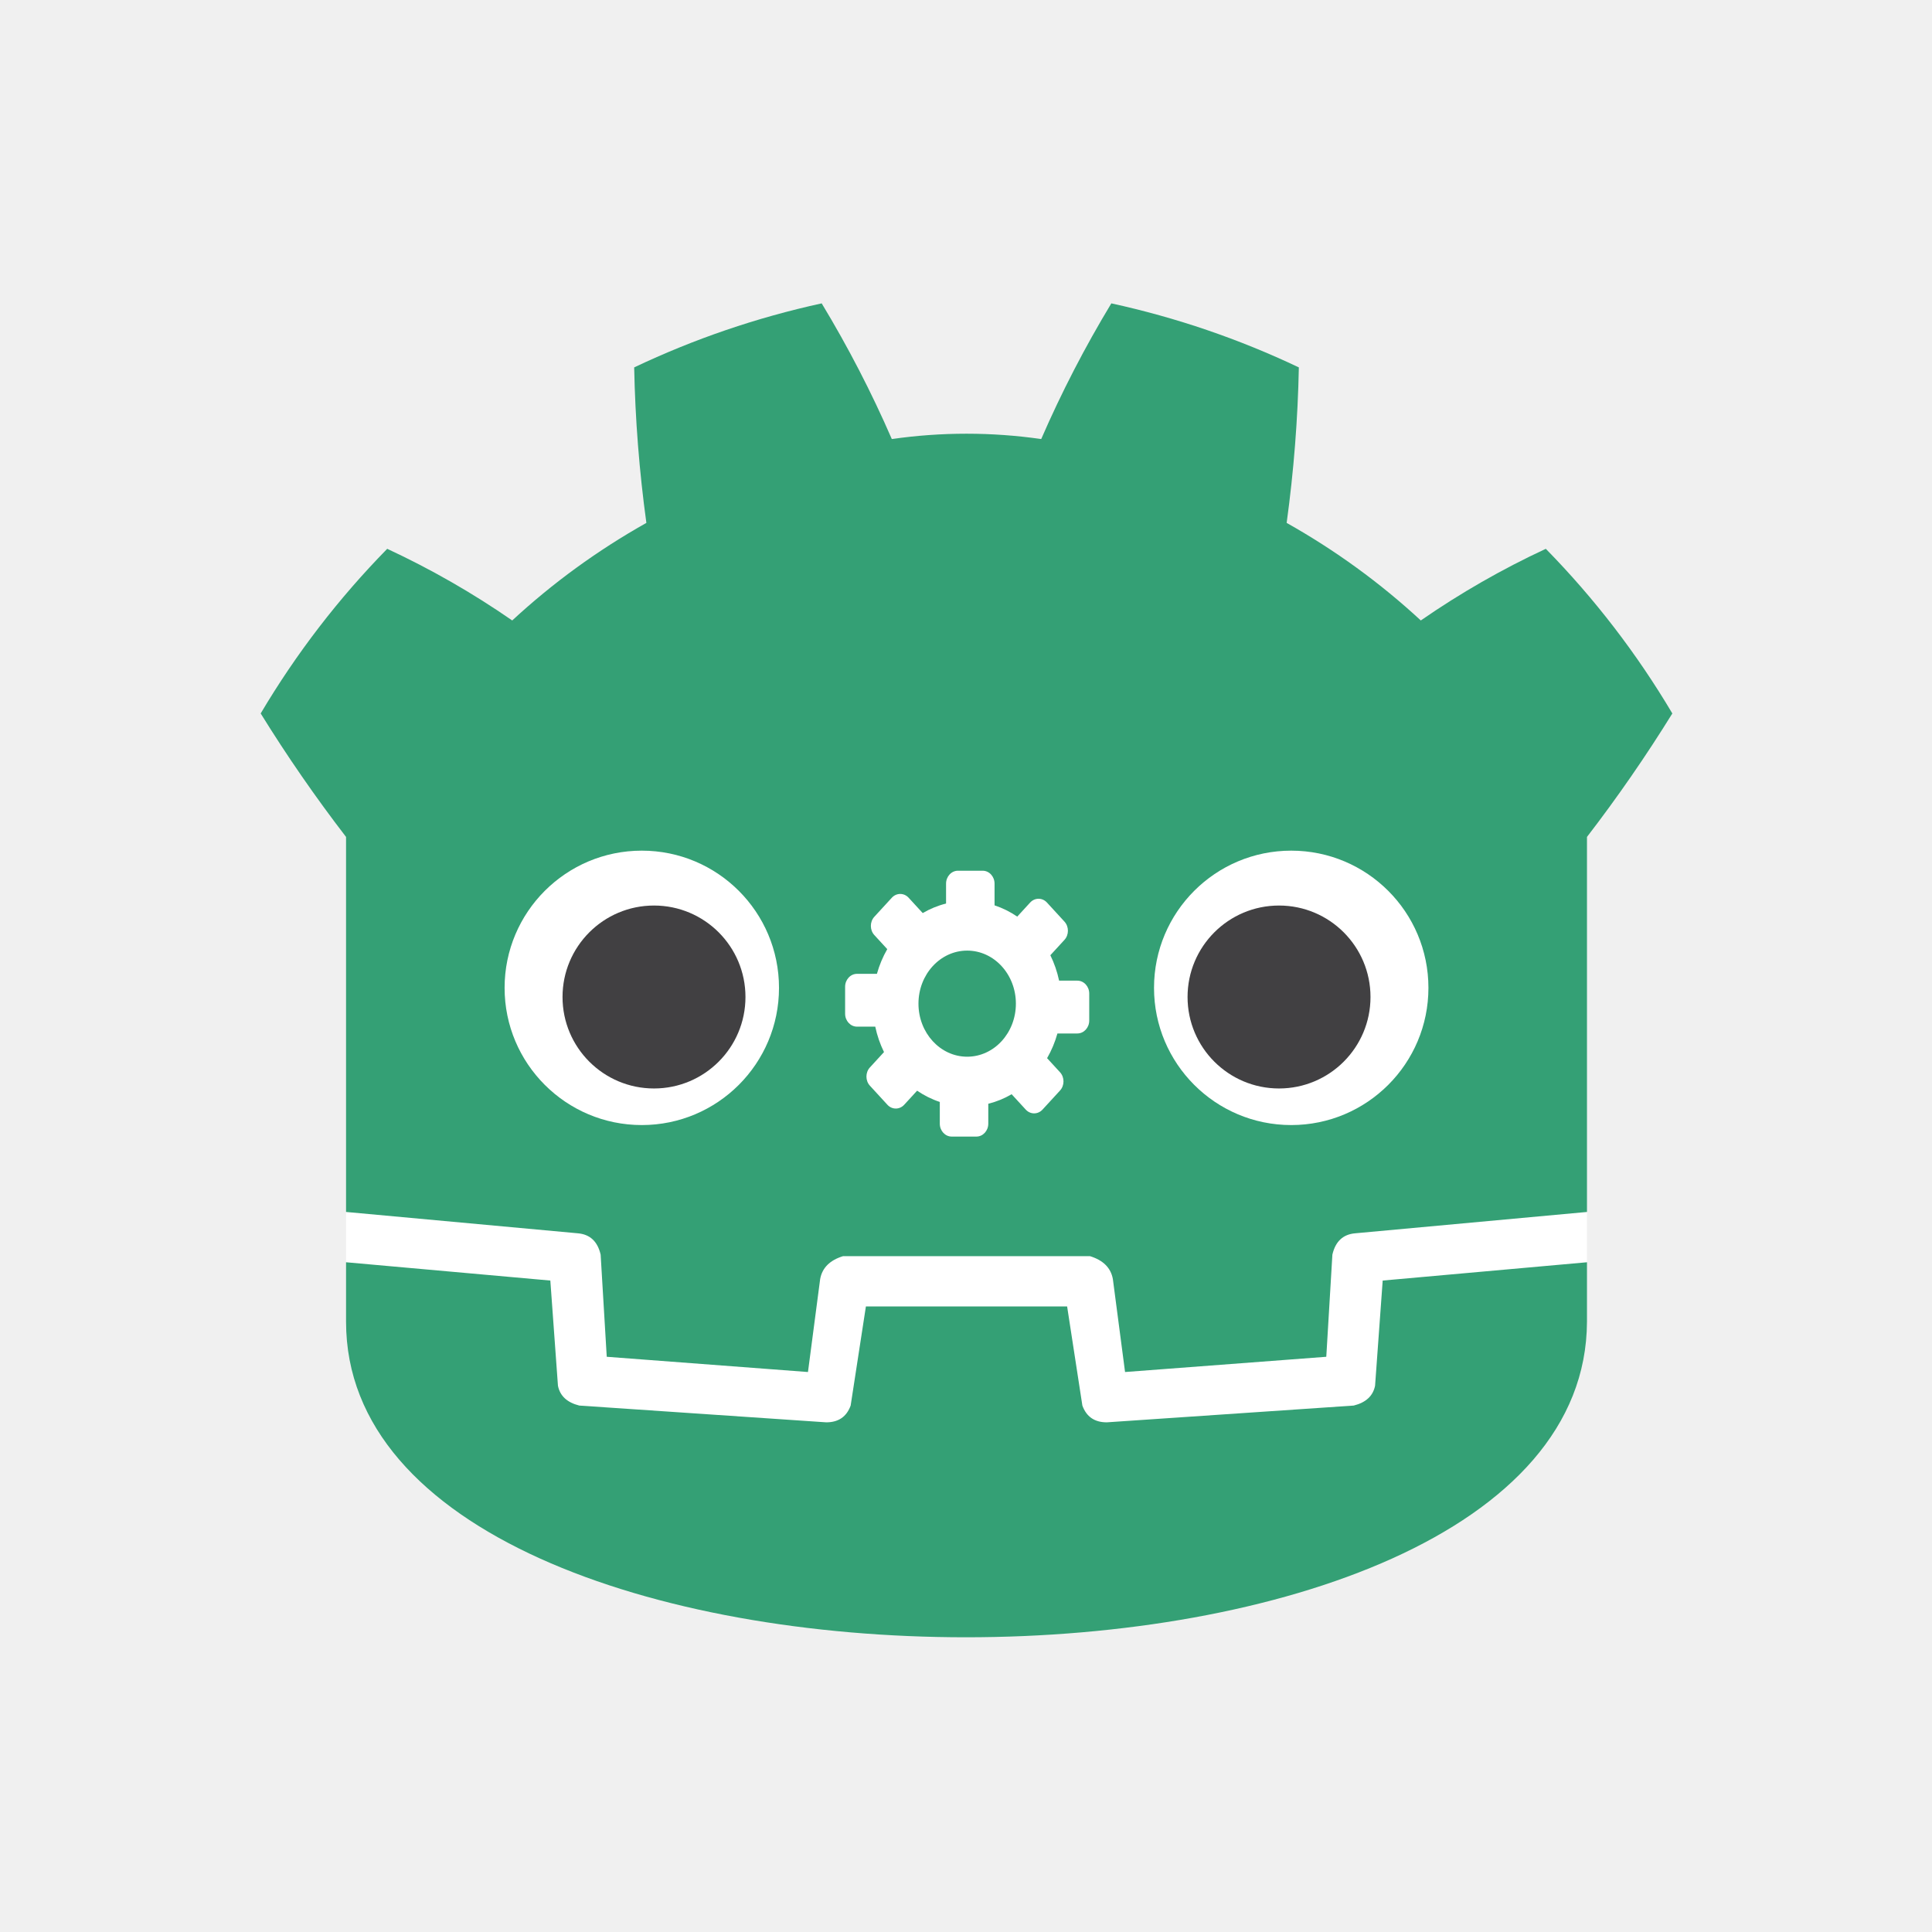
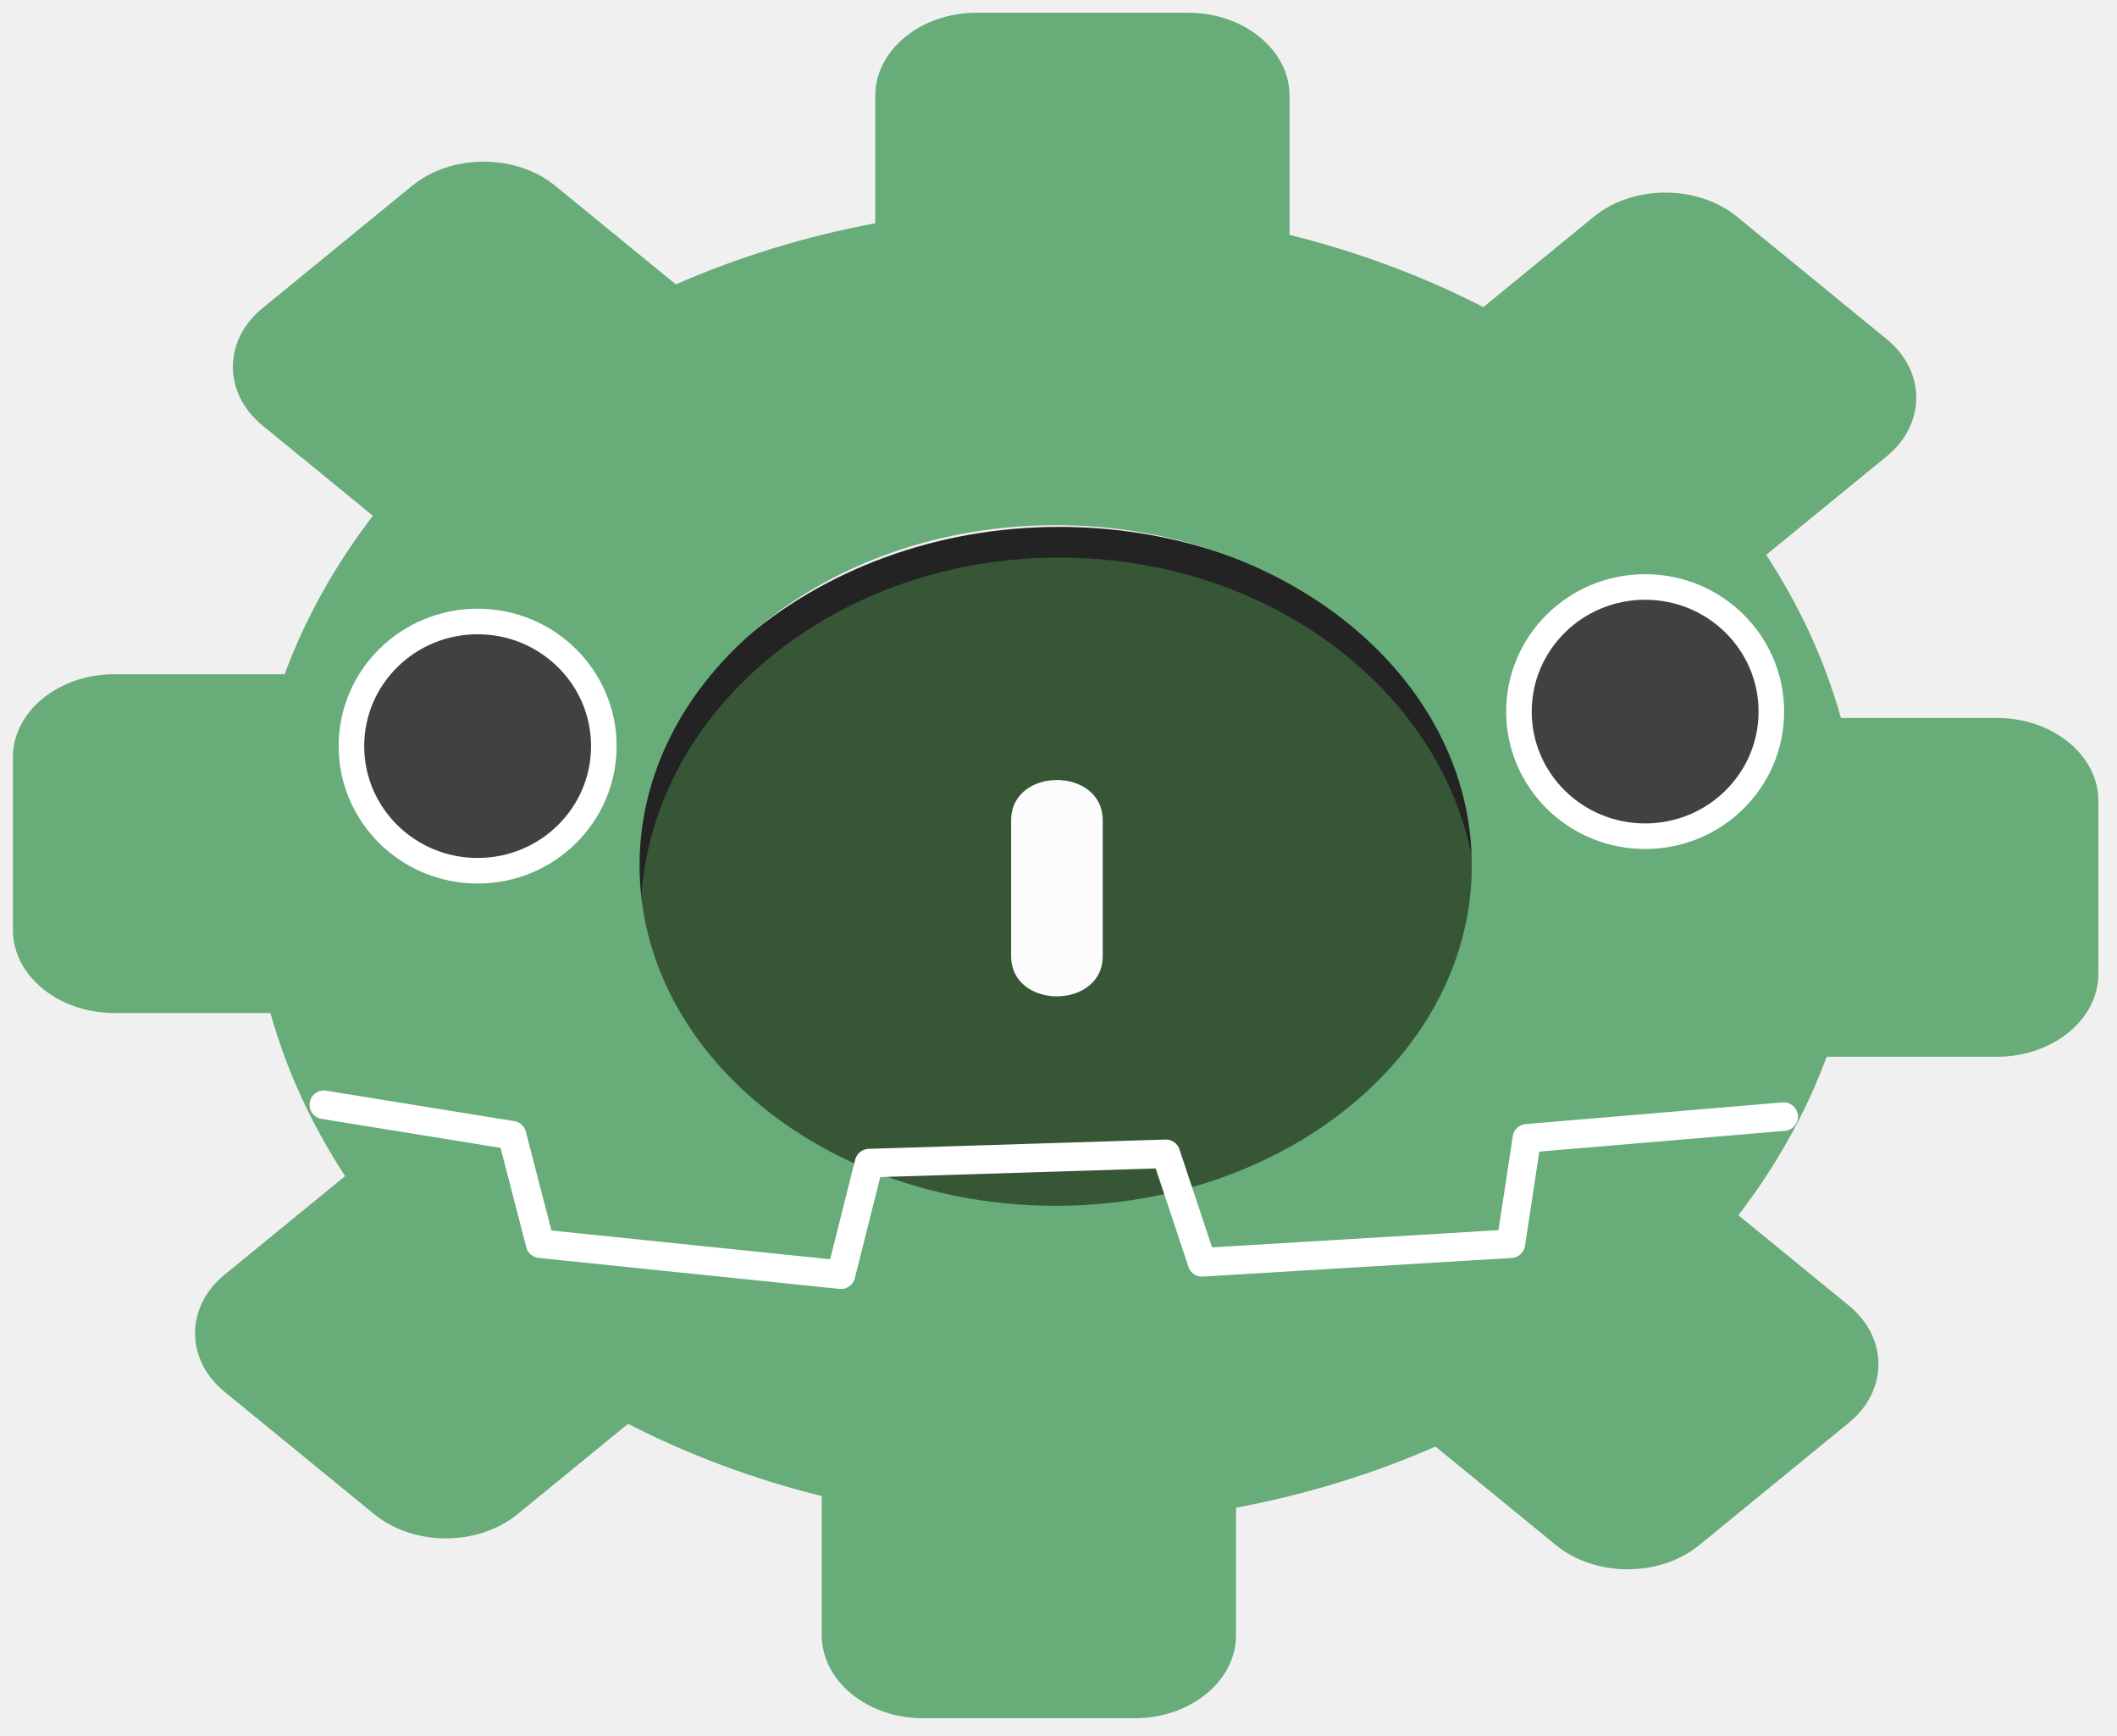
- <svg xmlns="http://www.w3.org/2000/svg" width="128" height="128" version="1.1" id="svg6" xml:space="preserve">
-   <defs id="defs6" />
-   <g fill="#fff" transform="translate(12.322 12.322)scale(.101)" id="g4">
-     <path d="M105 673v33q407 354 814 0v-33z" id="path1" />
-     <path fill="#478cbf" d="m105 673 152 14q12 1 15 14l4 67 132 10 8-61q2-11 15-15h162q13 4 15 15l8 61 132-10 4-67q3-13 15-14l152-14V427q30-39 56-81-35-59-83-108-43 20-82 47-40-37-88-64 7-51 8-102-59-28-123-42-26 43-46 89-49-7-98 0-20-46-46-89-64 14-123 42 1 51 8 102-48 27-88 64-39-27-82-47-48 49-83 108 26 42 56 81zm0 33v39c0 276 813 276 814 0v-39l-134 12-5 69q-2 10-14 13l-162 11q-12 0-16-11l-10-65H446l-10 65q-4 11-16 11l-162-11q-12-3-14-13l-5-69z" id="path2" style="fill:#34a075;fill-opacity:1" />
-     <path fill-rule="evenodd" clip-rule="evenodd" d="m 564.757,470.028 11.491,12.516 c 3.025,3.294 3.025,8.683 0,11.977 l -9.254,10.078 c 2.553,5.192 4.501,10.788 5.74,16.679 h 11.988 c 4.278,0 7.779,3.812 7.779,8.47 v 17.699 c 0,4.659 -3.5,8.472 -7.779,8.472 h -13.083 c -1.604,5.766 -3.899,11.206 -6.782,16.205 l 8.486,9.239 c 3.025,3.297 3.025,8.686 0,11.979 l -11.491,12.516 c -3.025,3.293 -7.974,3.293 -10.997,0 l -9.255,-10.08 c -4.766,2.782 -9.905,4.905 -15.316,6.253 v 13.056 c 0,4.658 -3.499,8.47 -7.777,8.47 h -16.251 c -4.278,0 -7.779,-3.812 -7.779,-8.47 v -14.248 c -5.295,-1.749 -10.29,-4.248 -14.878,-7.387 l -8.485,9.242 c -3.027,3.294 -7.975,3.294 -11,0 l -11.491,-12.515 c -3.025,-3.294 -3.025,-8.683 0,-11.977 l 9.255,-10.08 c -2.554,-5.19 -4.504,-10.786 -5.74,-16.678 h -11.992 c -4.277,0 -7.777,-3.811 -7.777,-8.47 v -17.699 c 0,-4.659 3.5,-8.47 7.777,-8.47 h 13.083 c 1.606,-5.766 3.9,-11.206 6.782,-16.205 l -8.485,-9.239 c -3.025,-3.296 -3.025,-8.686 0,-11.978 l 11.493,-12.516 c 3.025,-3.294 7.973,-3.294 10.997,0 l 9.254,10.078 c 4.767,-2.782 9.905,-4.905 15.316,-6.253 v -13.056 c 0,-4.659 3.5,-8.472 7.777,-8.472 h 16.252 c 4.277,0 7.777,3.812 7.777,8.472 v 14.244 c 5.296,1.747 10.292,4.246 14.885,7.386 l 8.48,-9.238 c 3.027,-3.294 7.975,-3.294 11,0 z m -52.321,31.536 c 17.645,0 31.952,15.583 31.952,34.799 0,19.214 -14.308,34.799 -31.952,34.799 -17.644,0 -31.952,-15.583 -31.952,-34.799 0,-19.215 14.309,-34.799 31.952,-34.799 z" id="path1-1" style="stroke-width:1.36" />
-     <circle cx="725" cy="526" r="90" id="circle3" style="display:inline" />
-     <circle cx="299" cy="526" r="90" id="circle4" style="display:inline" />
-   </g>
-   <g fill="#414042" transform="translate(12.322 12.322)scale(.101)" id="g6">
-     <circle cx="307" cy="532" r="60" id="circle5" />
-     <circle cx="717" cy="532" r="60" id="circle6" style="display:inline" />
-   </g>
+ <svg xmlns="http://www.w3.org/2000/svg" version="1.1" id="Layer_1" x="0px" y="0px" viewBox="0 0 124.175 101.785" xml:space="preserve" width="124.175" height="101.785">
+   <defs id="defs11" />
+   <style type="text/css" id="style1">
+ 	.st0{fill:#4CAF50;}
+ 	.st1{fill:#2196F3;}
+ 	.st2{fill:#F44336;}
+ 	.st3{fill:#262626;}
+ 	.st4{fill:#FFD54F;}
+ 	.st5{fill-rule:evenodd;clip-rule:evenodd;fill:#262626;}
+ 	.st6{fill-rule:evenodd;clip-rule:evenodd;fill:#FFFFFF;}
+ </style>
+   <ellipse style="fill:#365636;fill-opacity:1;stroke:#232323;stroke-width:1.799;stroke-linecap:round;stroke-linejoin:round;stroke-miterlimit:15;stroke-opacity:1" id="path13" cx="62.133" cy="53.83" rx="25.454" ry="22.026" />
+   <path fill-rule="evenodd" clip-rule="evenodd" d="m 101.889,12.714 8.778,7.18 c 2.311,1.89 2.311,4.981 0,6.87 l -7.069,5.781 c 1.95,2.978 3.438,6.188 4.385,9.567 h 9.157 c 3.268,0 5.942,2.187 5.942,4.859 v 10.153 c 0,2.673 -2.674,4.859 -5.942,4.859 h -9.994 c -1.225,3.308 -2.978,6.428 -5.181,9.295 l 6.483,5.3 c 2.311,1.891 2.311,4.982 0,6.871 l -8.778,7.18 c -2.311,1.889 -6.091,1.889 -8.401,0 l -7.07,-5.782 c -3.64,1.596 -7.567,2.813 -11.7,3.587 v 7.489 c 0,2.672 -2.673,4.859 -5.941,4.859 h -12.414 c -3.268,0 -5.942,-2.187 -5.942,-4.859 v -8.173 c -4.045,-1.003 -7.86,-2.437 -11.365,-4.237 l -6.482,5.301 c -2.313,1.89 -6.092,1.89 -8.403,0 l -8.778,-7.179 c -2.311,-1.89 -2.311,-4.981 0,-6.87 l 7.07,-5.782 C 18.295,66.006 16.805,62.796 15.861,59.417 H 6.7 c -3.267,0 -5.941,-2.186 -5.941,-4.859 V 44.405 c 0,-2.673 2.674,-4.859 5.941,-4.859 h 9.994 c 1.226,-3.308 2.979,-6.428 5.18,-9.295 l -6.482,-5.3 c -2.311,-1.89 -2.311,-4.982 0,-6.871 l 8.779,-7.18 c 2.311,-1.89 6.09,-1.89 8.401,0 l 7.069,5.781 c 3.641,-1.596 7.567,-2.814 11.7,-3.587 V 5.606 c 0,-2.673 2.674,-4.859 5.941,-4.859 h 12.415 c 3.267,0 5.941,2.187 5.941,4.859 v 8.17 c 4.046,1.002 7.862,2.436 11.37,4.237 l 6.478,-5.299 c 2.312,-1.89 6.092,-1.89 8.403,0 z M 61.922,30.803 c 13.479,0 24.408,8.939 24.408,19.961 0,11.021 -10.929,19.961 -24.408,19.961 -13.478,0 -24.408,-8.939 -24.408,-19.961 0,-11.022 10.93,-19.961 24.408,-19.961 z" id="path1-0" style="display:inline;fill:#67ac79;fill-opacity:1;stroke-width:0.9" />
+   <g transform="matrix(0.08980541,0,0,0.08980541,14.9288,-2.066981)" id="g7" />
+   <path style="fill:none;stroke:#ffffff;stroke-width:1.676;stroke-linecap:round;stroke-linejoin:round;stroke-miterlimit:15;stroke-opacity:1" d="m 18.995,64.8 11.039,1.786 1.647,6.363 17.647,1.818 1.647,-6.545 17.411,-0.545 2.118,6.363 18.117,-1.091 0.941,-6.181 15.059,-1.273" id="path11" />
+   <ellipse style="display:inline;fill:#414042;fill-opacity:1;stroke:#ffffff;stroke-width:1.5;stroke-linecap:round;stroke-linejoin:round;stroke-miterlimit:15;stroke-opacity:1" id="path12" cx="28.016" cy="43.763" rx="7.403" ry="7.31" />
+   <ellipse style="fill:#414042;fill-opacity:1;stroke:#ffffff;stroke-width:1.5;stroke-linecap:round;stroke-linejoin:round;stroke-miterlimit:15;stroke-opacity:1" id="path12-2" cx="96.498" cy="41.738" rx="7.403" ry="7.31" />
+   <path d="m 59.309,56.078 c 0,3.149 5.372,3.149 5.372,0 v -7.965 c 0,-3.149 -5.372,-3.149 -5.372,0 z" id="path3" style="display:inline;fill:#fcfcfc;fill-opacity:1;stroke-width:0.093" />
</svg>
